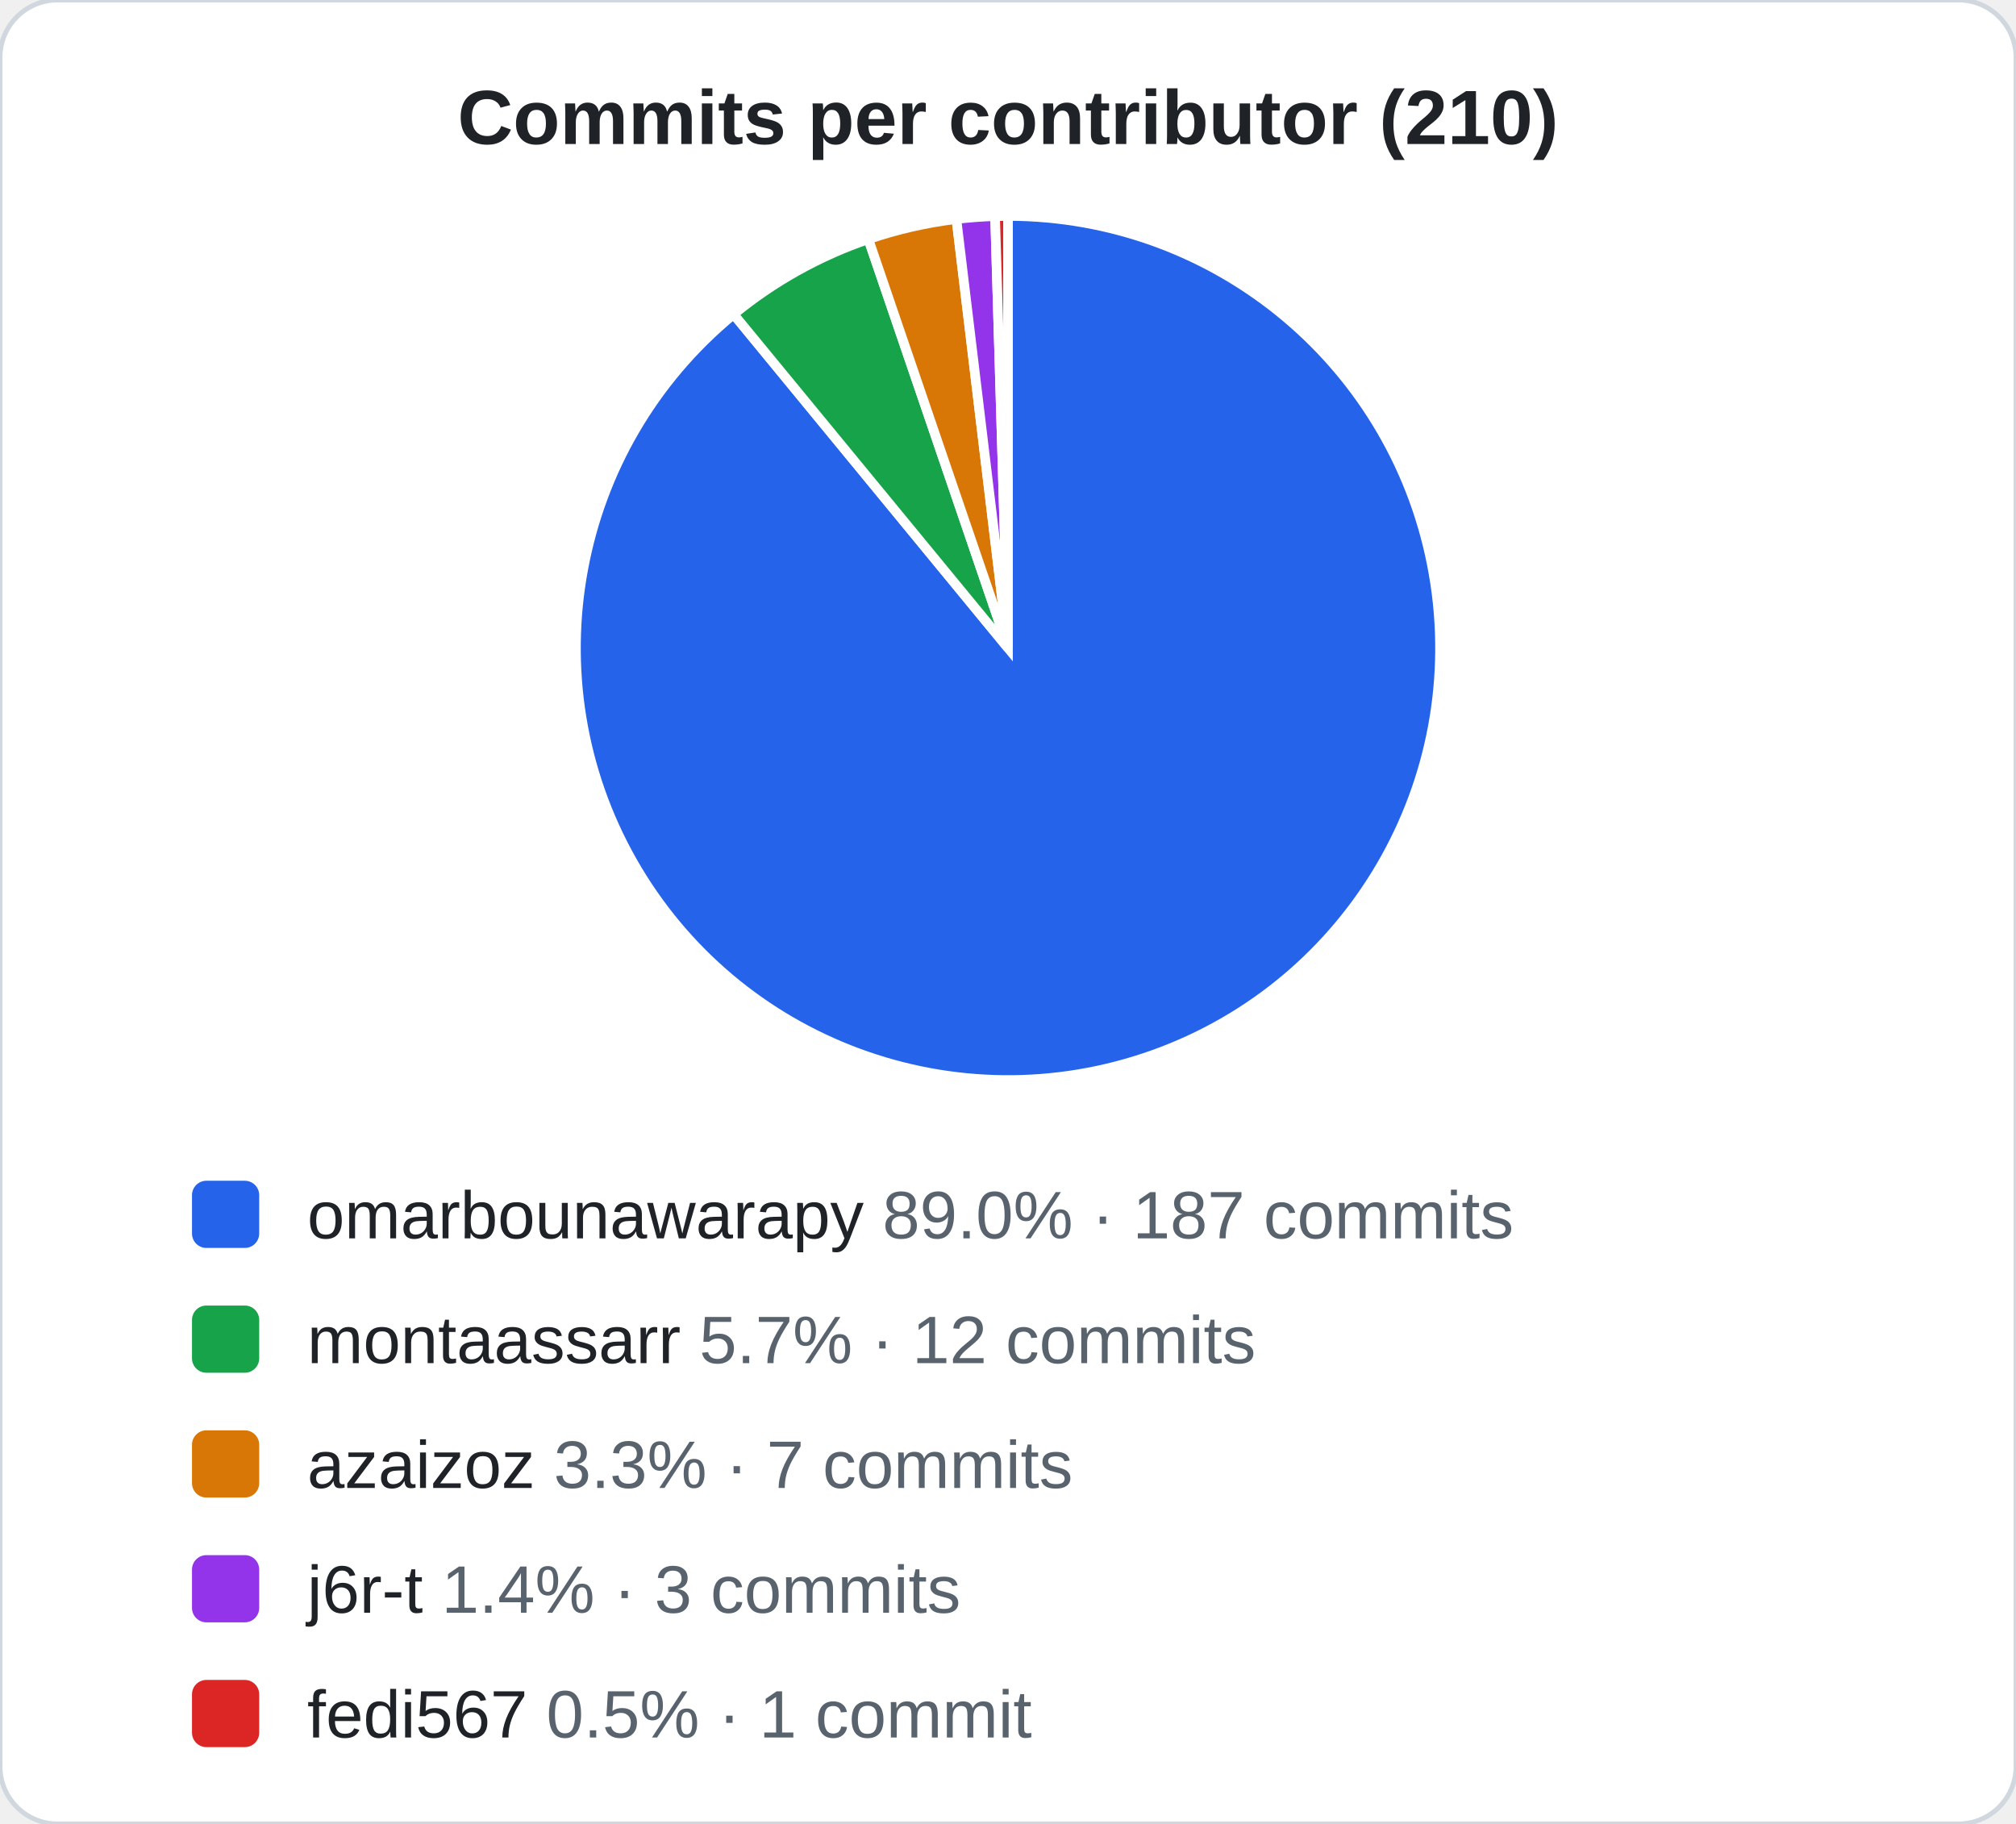
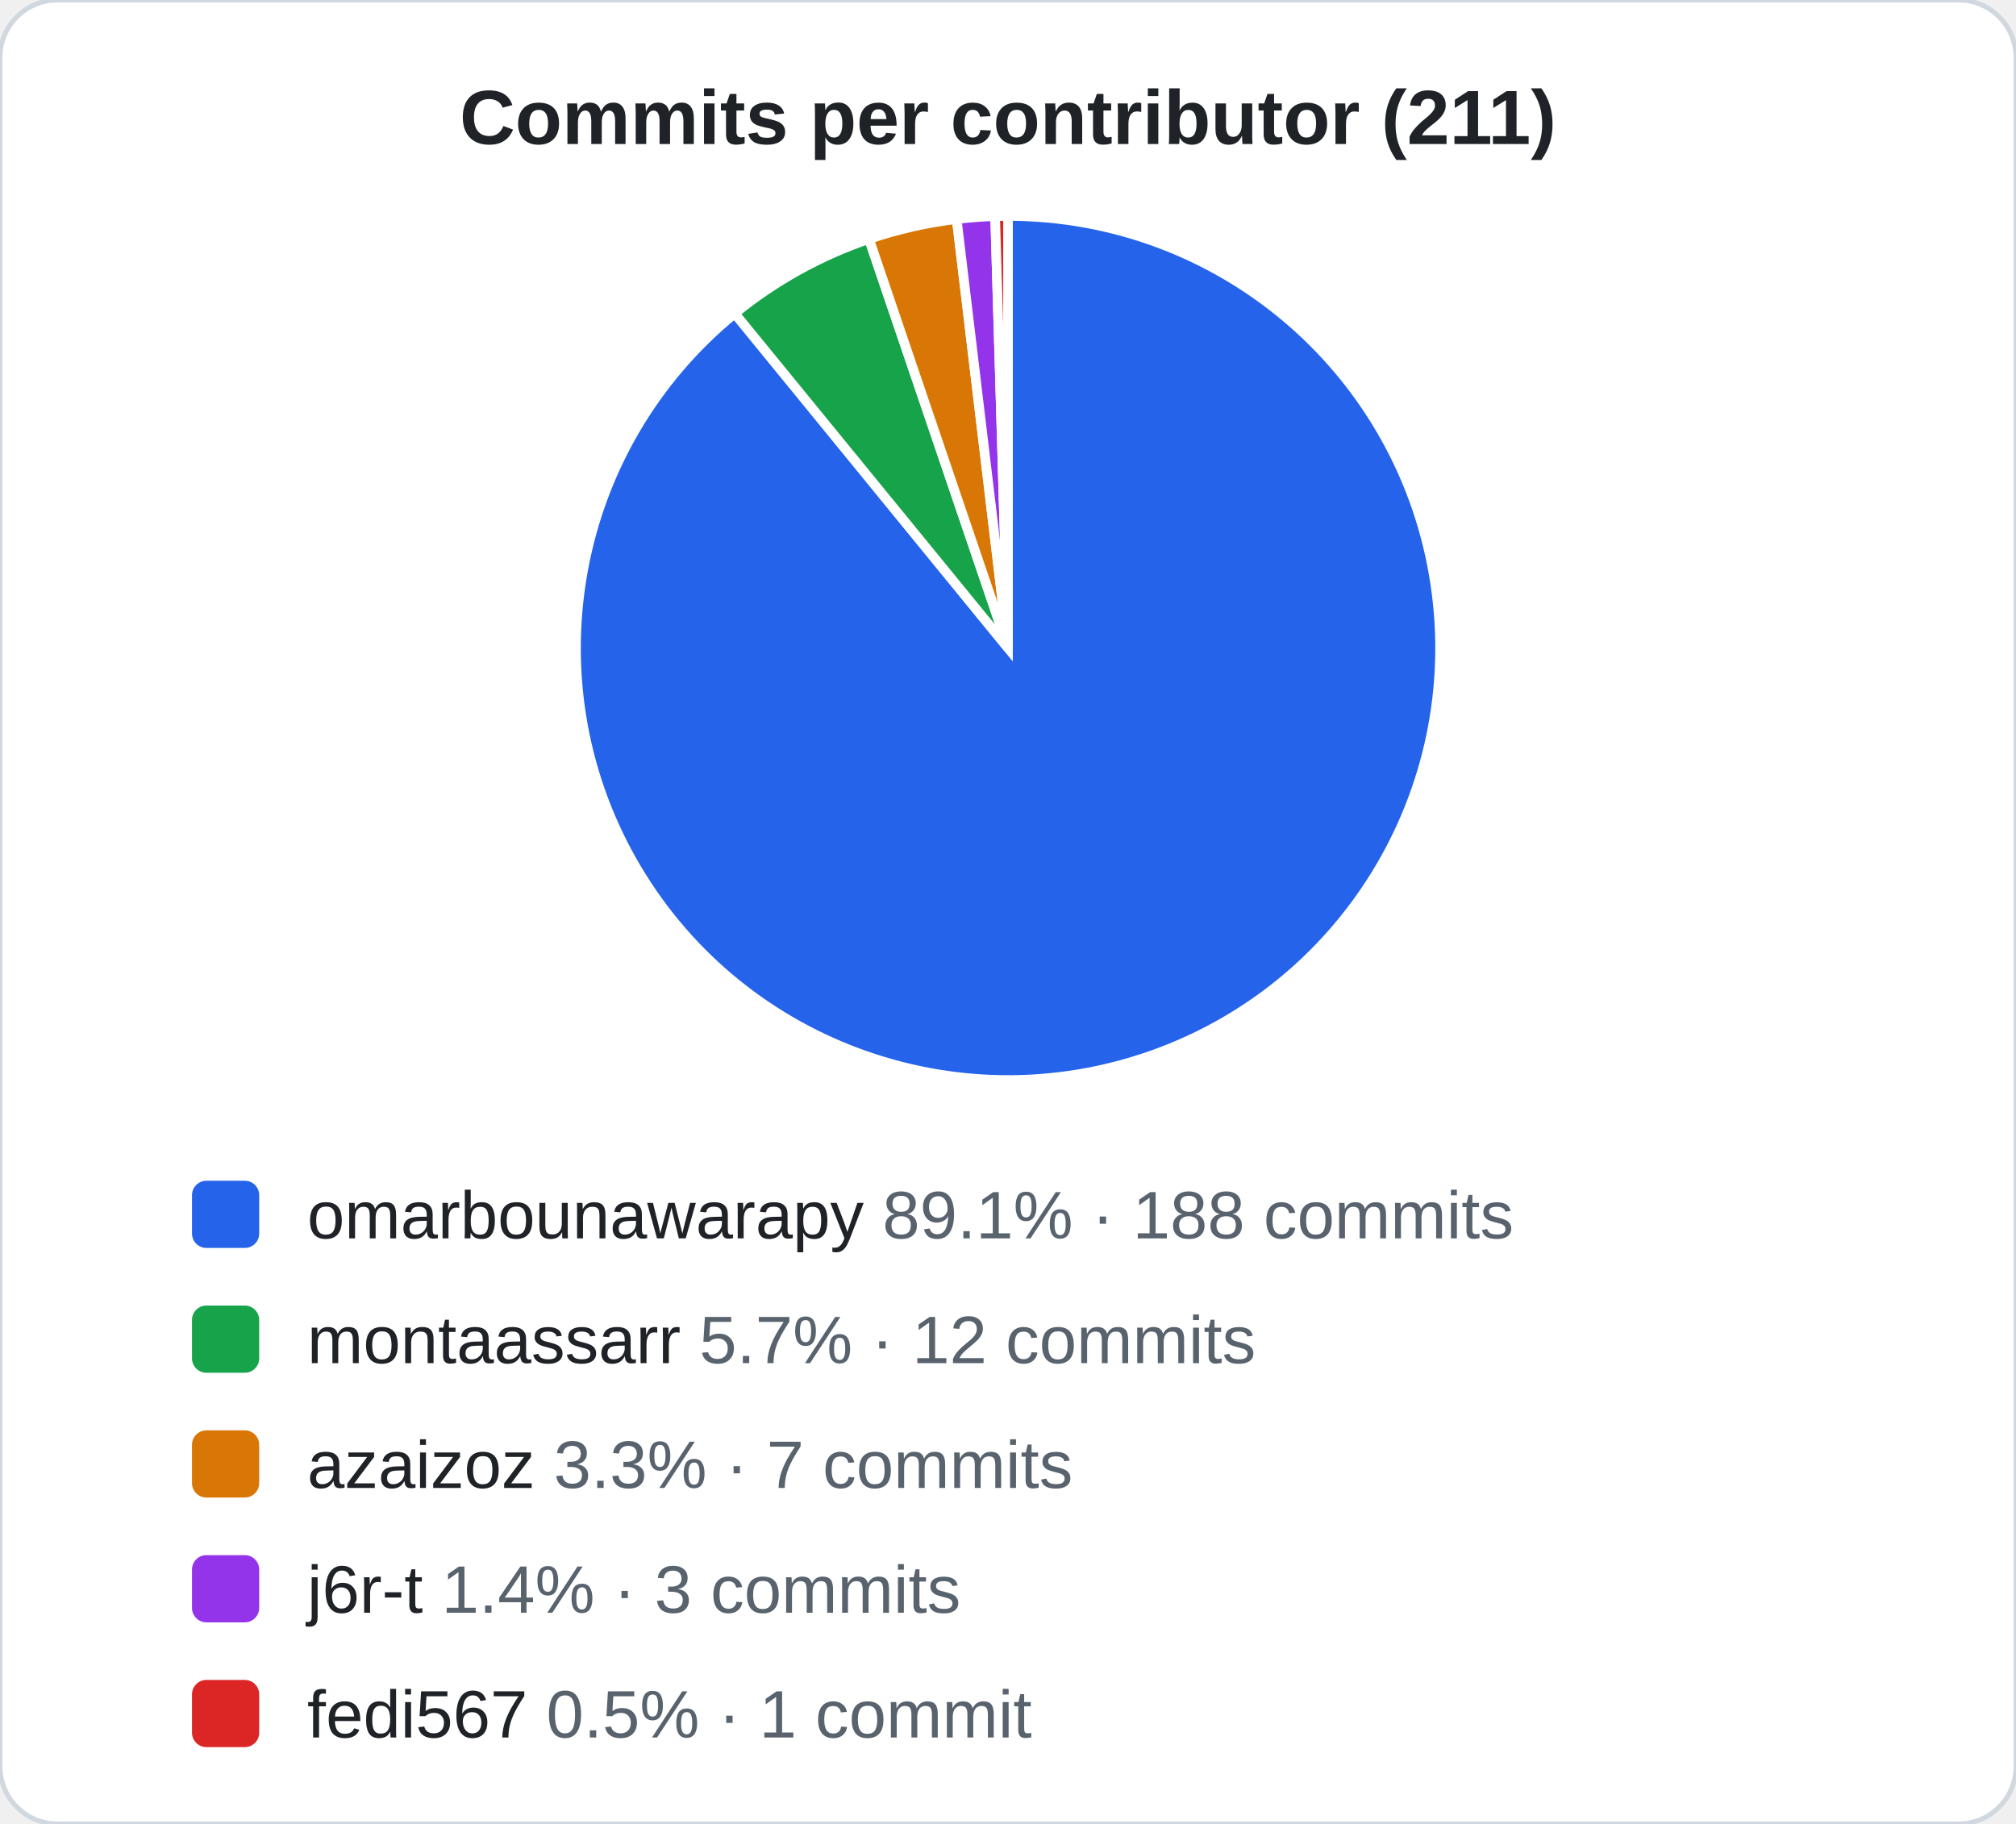
<svg xmlns="http://www.w3.org/2000/svg" width="420" height="380" viewBox="0 0 420 380" role="img" aria-labelledby="t">
  <rect width="420" height="380" rx="12" fill="#ffffff" stroke="#d0d7de" />
-   <text x="210" y="30" text-anchor="middle" font-family="Arial,Helvetica,sans-serif" font-size="16" font-weight="700" fill="#1f2328">Commits per contributor (210)</text>
-   <path d="M210.0,135.0 L210.00,45.00 A90,90 0 1 1 152.84,65.48 Z" fill="#2563eb" stroke="#ffffff" stroke-width="2" />
+   <text x="210" y="30" text-anchor="middle" font-family="Arial,Helvetica,sans-serif" font-size="16" font-weight="700" fill="#1f2328">Commits per contributor (211)</text>
+   <path d="M210.0,135.0 L210.00,45.00 A90,90 0 1 1 153.07,65.30 Z" fill="#2563eb" stroke="#ffffff" stroke-width="2" />
  <rect x="40" y="246" width="14" height="14" rx="3" fill="#2563eb" />
-   <text x="64" y="258" font-family="Arial,Helvetica,sans-serif" font-size="14" fill="#1f2328">omarbounawarapy <tspan fill="#59636e">89.0% · 187 commits</tspan>
+   <text x="64" y="258" font-family="Arial,Helvetica,sans-serif" font-size="14" fill="#1f2328">omarbounawarapy <tspan fill="#59636e">89.1% · 188 commits</tspan>
  </text>
-   <path d="M210.0,135.0 L152.84,65.48 A90,90 0 0 1 180.91,49.83 Z" fill="#16a34a" stroke="#ffffff" stroke-width="2" />
+   <path d="M210.0,135.0 L153.07,65.30 A90,90 0 0 1 181.04,49.79 Z" fill="#16a34a" stroke="#ffffff" stroke-width="2" />
  <rect x="40" y="272" width="14" height="14" rx="3" fill="#16a34a" />
  <text x="64" y="284" font-family="Arial,Helvetica,sans-serif" font-size="14" fill="#1f2328">montaassarr <tspan fill="#59636e">5.7% · 12 commits</tspan>
  </text>
-   <path d="M210.0,135.0 L180.91,49.83 A90,90 0 0 1 199.25,45.64 Z" fill="#d97706" stroke="#ffffff" stroke-width="2" />
+   <path d="M210.0,135.0 L181.04,49.79 A90,90 0 0 1 199.31,45.64 Z" fill="#d97706" stroke="#ffffff" stroke-width="2" />
  <rect x="40" y="298" width="14" height="14" rx="3" fill="#d97706" />
  <text x="64" y="310" font-family="Arial,Helvetica,sans-serif" font-size="14" fill="#1f2328">azaizoz <tspan fill="#59636e">3.3% · 7 commits</tspan>
  </text>
-   <path d="M210.0,135.0 L199.25,45.64 A90,90 0 0 1 207.31,45.04 Z" fill="#9333ea" stroke="#ffffff" stroke-width="2" />
+   <path d="M210.0,135.0 L199.31,45.64 A90,90 0 0 1 207.32,45.04 Z" fill="#9333ea" stroke="#ffffff" stroke-width="2" />
  <rect x="40" y="324" width="14" height="14" rx="3" fill="#9333ea" />
  <text x="64" y="336" font-family="Arial,Helvetica,sans-serif" font-size="14" fill="#1f2328">j6r-t <tspan fill="#59636e">1.4% · 3 commits</tspan>
  </text>
-   <path d="M210.0,135.0 L207.31,45.04 A90,90 0 0 1 210.00,45.00 Z" fill="#dc2626" stroke="#ffffff" stroke-width="2" />
+   <path d="M210.0,135.0 L207.32,45.04 A90,90 0 0 1 210.00,45.00 Z" fill="#dc2626" stroke="#ffffff" stroke-width="2" />
  <rect x="40" y="350" width="14" height="14" rx="3" fill="#dc2626" />
  <text x="64" y="362" font-family="Arial,Helvetica,sans-serif" font-size="14" fill="#1f2328">fedi567 <tspan fill="#59636e">0.5% · 1 commit</tspan>
  </text>
</svg>
